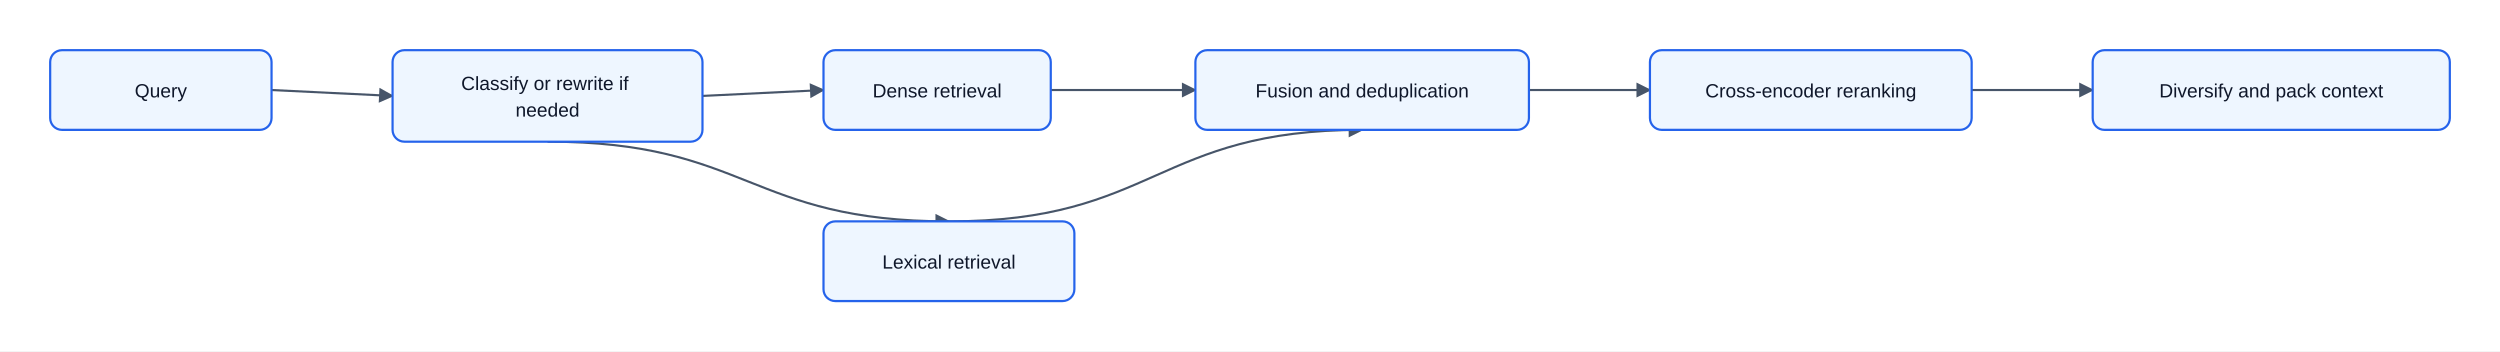
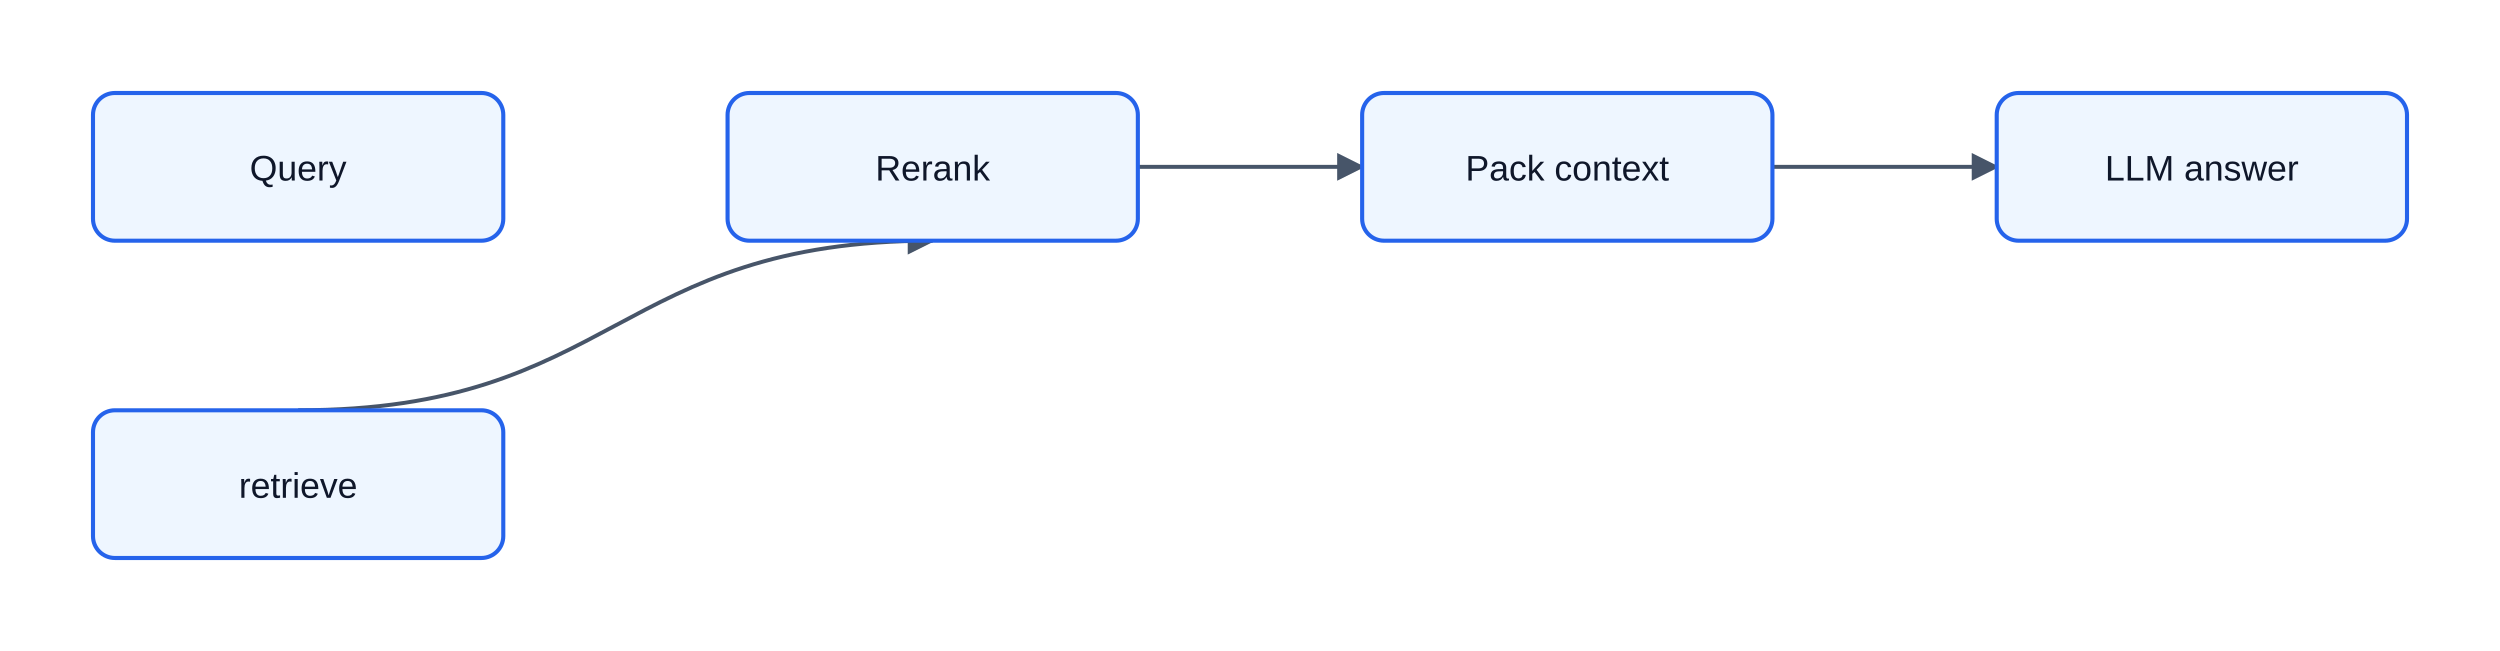
- <svg xmlns="http://www.w3.org/2000/svg" width="1694" height="238" viewBox="0 0 1694 238" role="img" aria-labelledby="title desc">
+ <svg xmlns="http://www.w3.org/2000/svg" width="914" height="238" viewBox="0 0 914 238" role="img" aria-labelledby="title desc">
  <defs>
    <marker id="arrow" viewBox="0 0 10 10" refX="9" refY="5" markerWidth="7" markerHeight="7" orient="auto-start-reverse">
      <path d="M 0 0 L 10 5 L 0 10 z" fill="#475569" />
    </marker>
  </defs>
  <style>
.canvas{fill:#ffffff}.group{fill:#f8fafc;stroke:#cbd5e1;stroke-width:1.4}.group-title{font:600 14px Arial,sans-serif;fill:#334155}.node{fill:#eef6ff;stroke:#2563eb;stroke-width:1.5}.diamond{fill:#fff7ed;stroke:#ea580c;stroke-width:1.5}.node-text{font:13px Arial,sans-serif;fill:#0f172a}.edge{fill:none;stroke:#475569;stroke-width:1.45}.edge-label{font:12px Arial,sans-serif;fill:#475569}.label-bg{fill:#ffffff;opacity:.92}
</style>
-   <rect class="canvas" x="0" y="0" width="1694" height="238" />
-   <path class="edge" d="M 184.0 61.0 L 266.0 65.0" marker-end="url(#arrow)" />
-   <path class="edge" d="M 476.0 65.0 L 558.0 61.0" marker-end="url(#arrow)" />
-   <path class="edge" d="M 371.0 96.0 C 507.0 96.0, 507.0 150.0, 643.0 150.0" marker-end="url(#arrow)" />
-   <path class="edge" d="M 712.0 61.0 L 810.0 61.0" marker-end="url(#arrow)" />
-   <path class="edge" d="M 643.0 150.0 C 783.0 150.0, 783.0 88.0, 923.0 88.0" marker-end="url(#arrow)" />
-   <path class="edge" d="M 1036.0 61.0 L 1118.0 61.0" marker-end="url(#arrow)" />
-   <path class="edge" d="M 1336.0 61.0 L 1418.0 61.0" marker-end="url(#arrow)" />
+   <rect class="canvas" x="0" y="0" width="914" height="238" />
+   <path class="edge" d="M 109.0 150.0 C 225.0 150.0, 225.0 88.0, 341.0 88.0" marker-end="url(#arrow)" />
+   <path class="edge" d="M 416.0 61.0 L 498.0 61.0" marker-end="url(#arrow)" />
+   <path class="edge" d="M 648.0 61.0 L 730.0 61.0" marker-end="url(#arrow)" />
  <rect class="node" x="34.0" y="34.0" width="150" height="54" rx="8" />
  <text class="node-text" x="109.0" y="66.0" text-anchor="middle">
    <tspan x="109.0" dy="0">Query</tspan>
  </text>
-   <rect class="node" x="266.0" y="34.0" width="210" height="62" rx="8" />
-   <text class="node-text" x="371.0" y="70.0" text-anchor="middle">
-     <tspan x="371.0" dy="-9">Classify or rewrite if</tspan>
-     <tspan x="371.0" dy="18">needed</tspan>
+   <rect class="node" x="34.0" y="150.0" width="150" height="54" rx="8" />
+   <text class="node-text" x="109.0" y="182.0" text-anchor="middle">
+     <tspan x="109.0" dy="0">retrieve</tspan>
  </text>
-   <rect class="node" x="558.0" y="34.0" width="154" height="54" rx="8" />
-   <text class="node-text" x="635.0" y="66.0" text-anchor="middle">
-     <tspan x="635.0" dy="0">Dense retrieval</tspan>
+   <rect class="node" x="266.0" y="34.0" width="150" height="54" rx="8" />
+   <text class="node-text" x="341.0" y="66.0" text-anchor="middle">
+     <tspan x="341.0" dy="0">Rerank</tspan>
  </text>
-   <rect class="node" x="558.0" y="150.0" width="170" height="54" rx="8" />
-   <text class="node-text" x="643.0" y="182.0" text-anchor="middle">
-     <tspan x="643.0" dy="0">Lexical retrieval</tspan>
+   <rect class="node" x="498.0" y="34.0" width="150" height="54" rx="8" />
+   <text class="node-text" x="573.0" y="66.0" text-anchor="middle">
+     <tspan x="573.0" dy="0">Pack context</tspan>
  </text>
-   <rect class="node" x="810.0" y="34.0" width="226" height="54" rx="8" />
-   <text class="node-text" x="923.0" y="66.0" text-anchor="middle">
-     <tspan x="923.0" dy="0">Fusion and deduplication</tspan>
-   </text>
-   <rect class="node" x="1118.0" y="34.0" width="218" height="54" rx="8" />
-   <text class="node-text" x="1227.0" y="66.0" text-anchor="middle">
-     <tspan x="1227.0" dy="0">Cross-encoder reranking</tspan>
-   </text>
-   <rect class="node" x="1418.0" y="34.0" width="242" height="54" rx="8" />
-   <text class="node-text" x="1539.0" y="66.0" text-anchor="middle">
-     <tspan x="1539.0" dy="0">Diversify and pack context</tspan>
+   <rect class="node" x="730.0" y="34.0" width="150" height="54" rx="8" />
+   <text class="node-text" x="805.0" y="66.0" text-anchor="middle">
+     <tspan x="805.0" dy="0">LLM answer</tspan>
  </text>
</svg>
